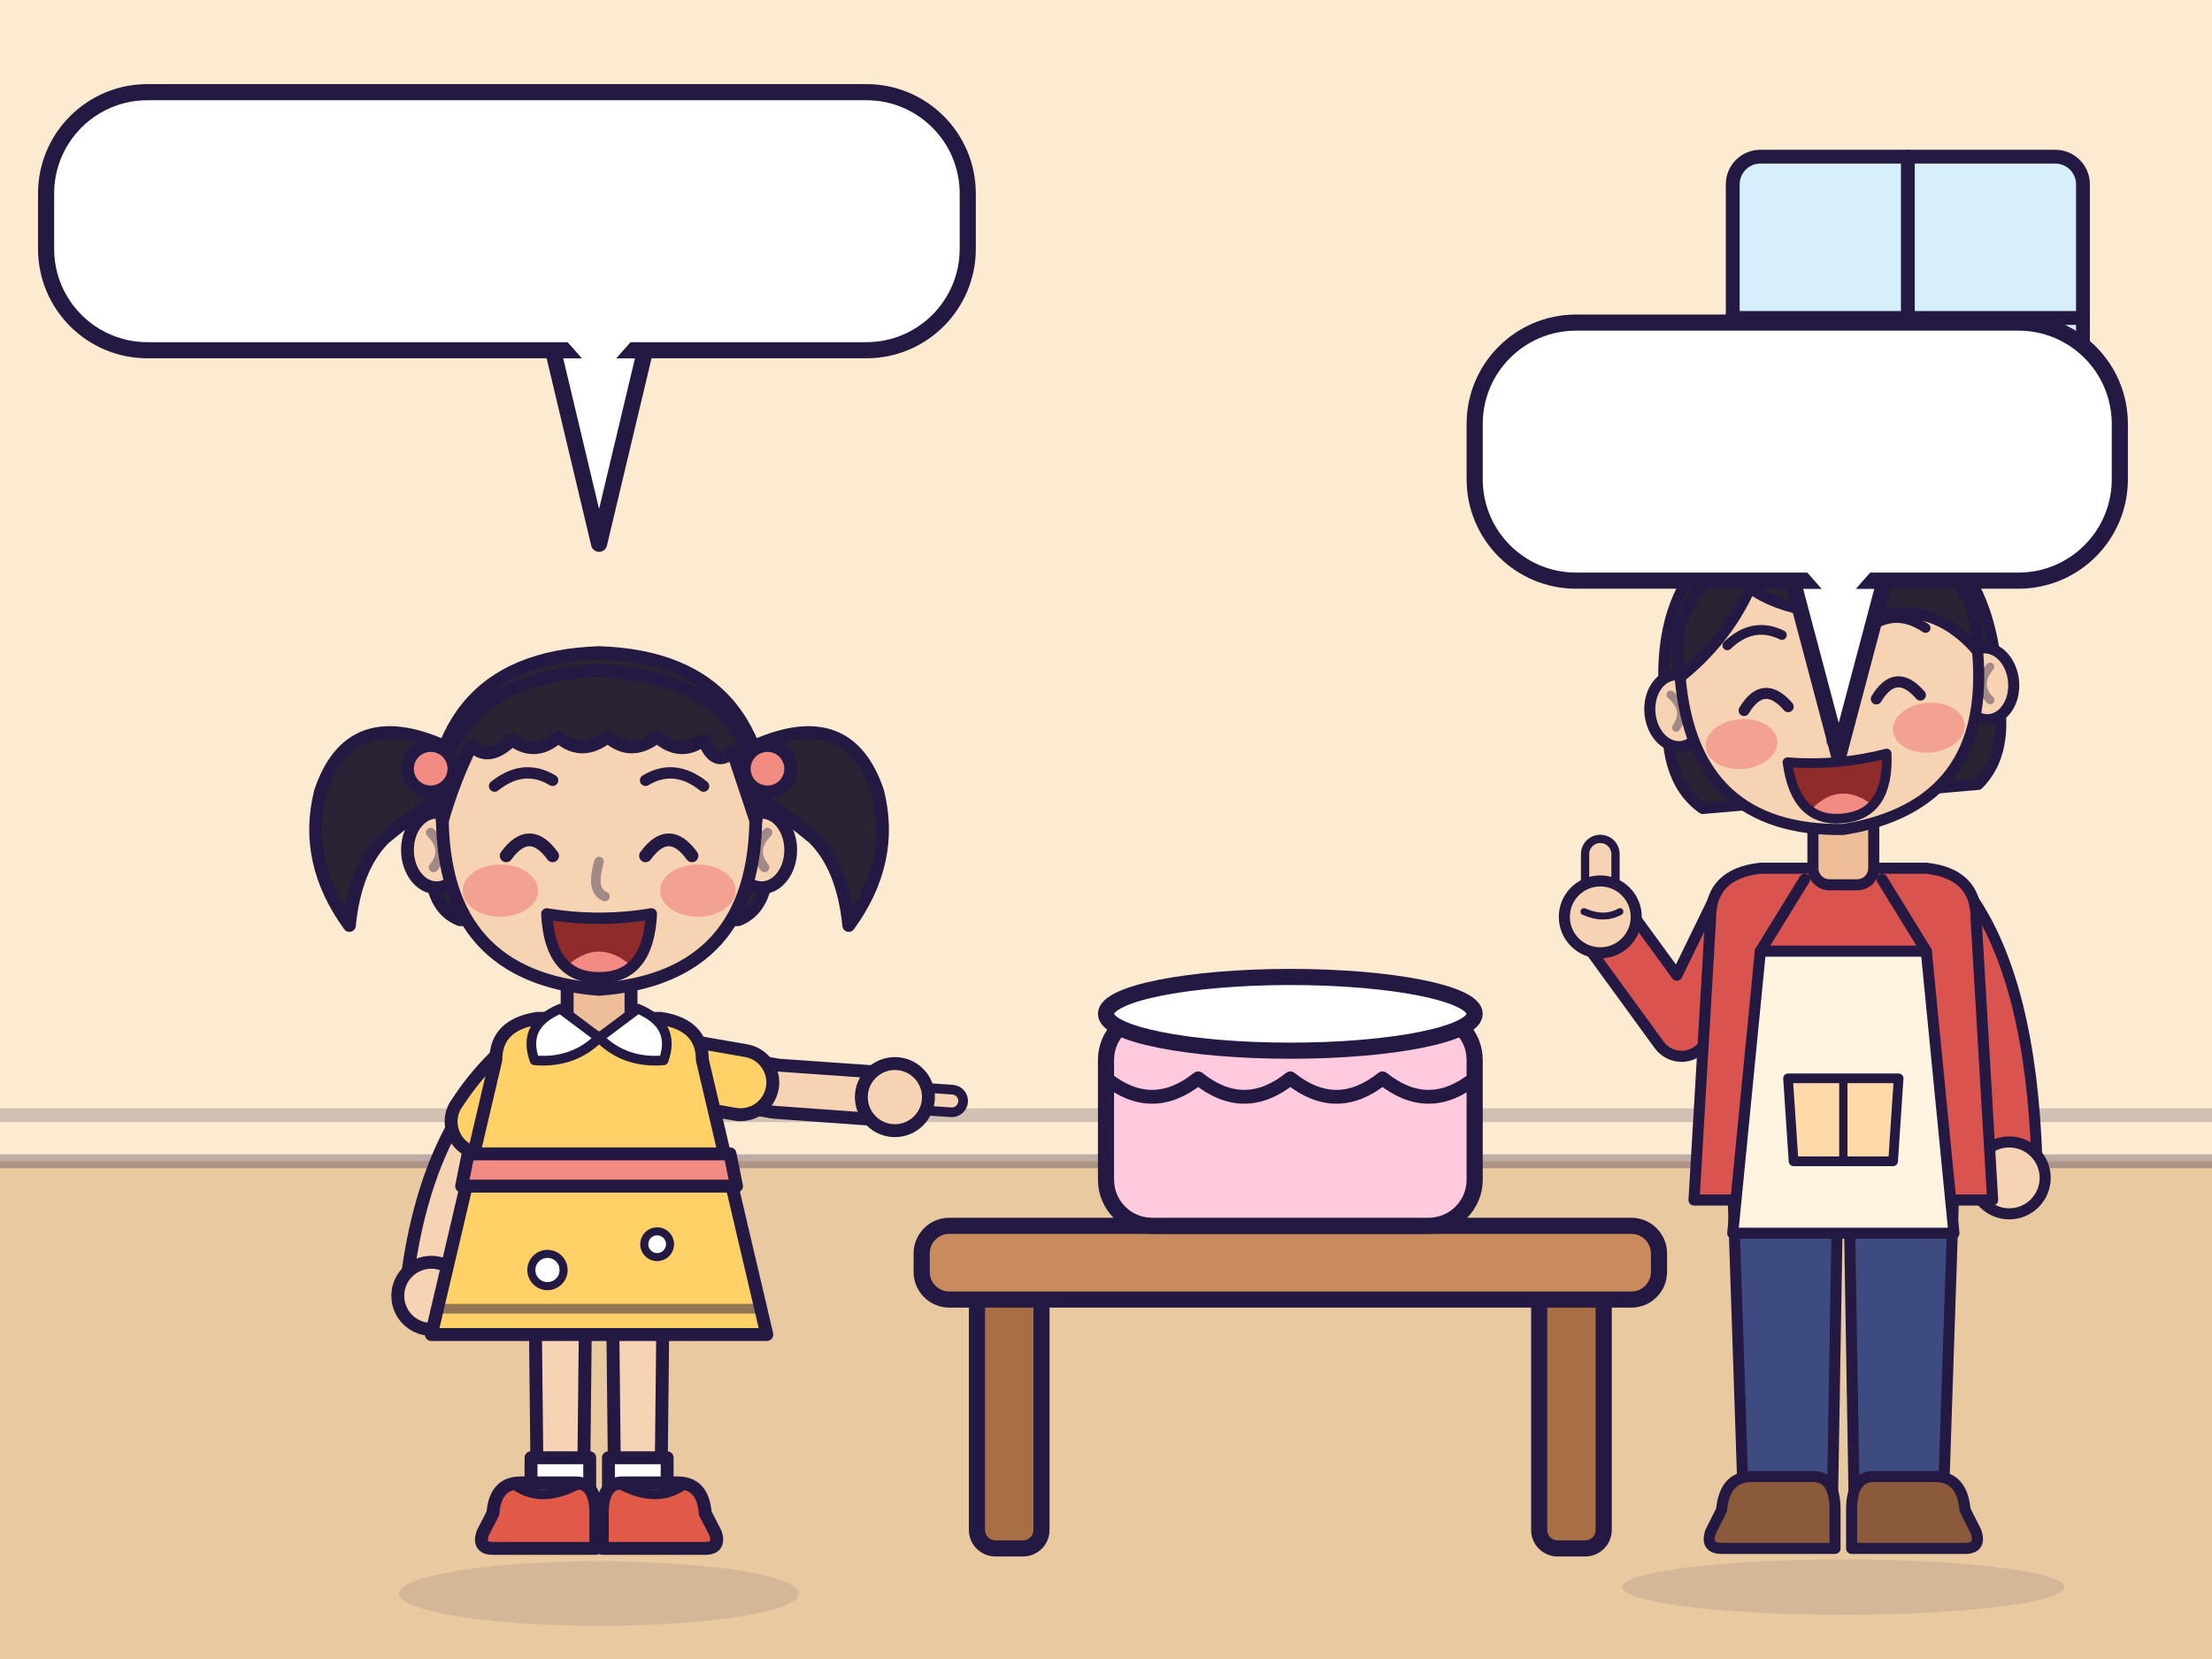
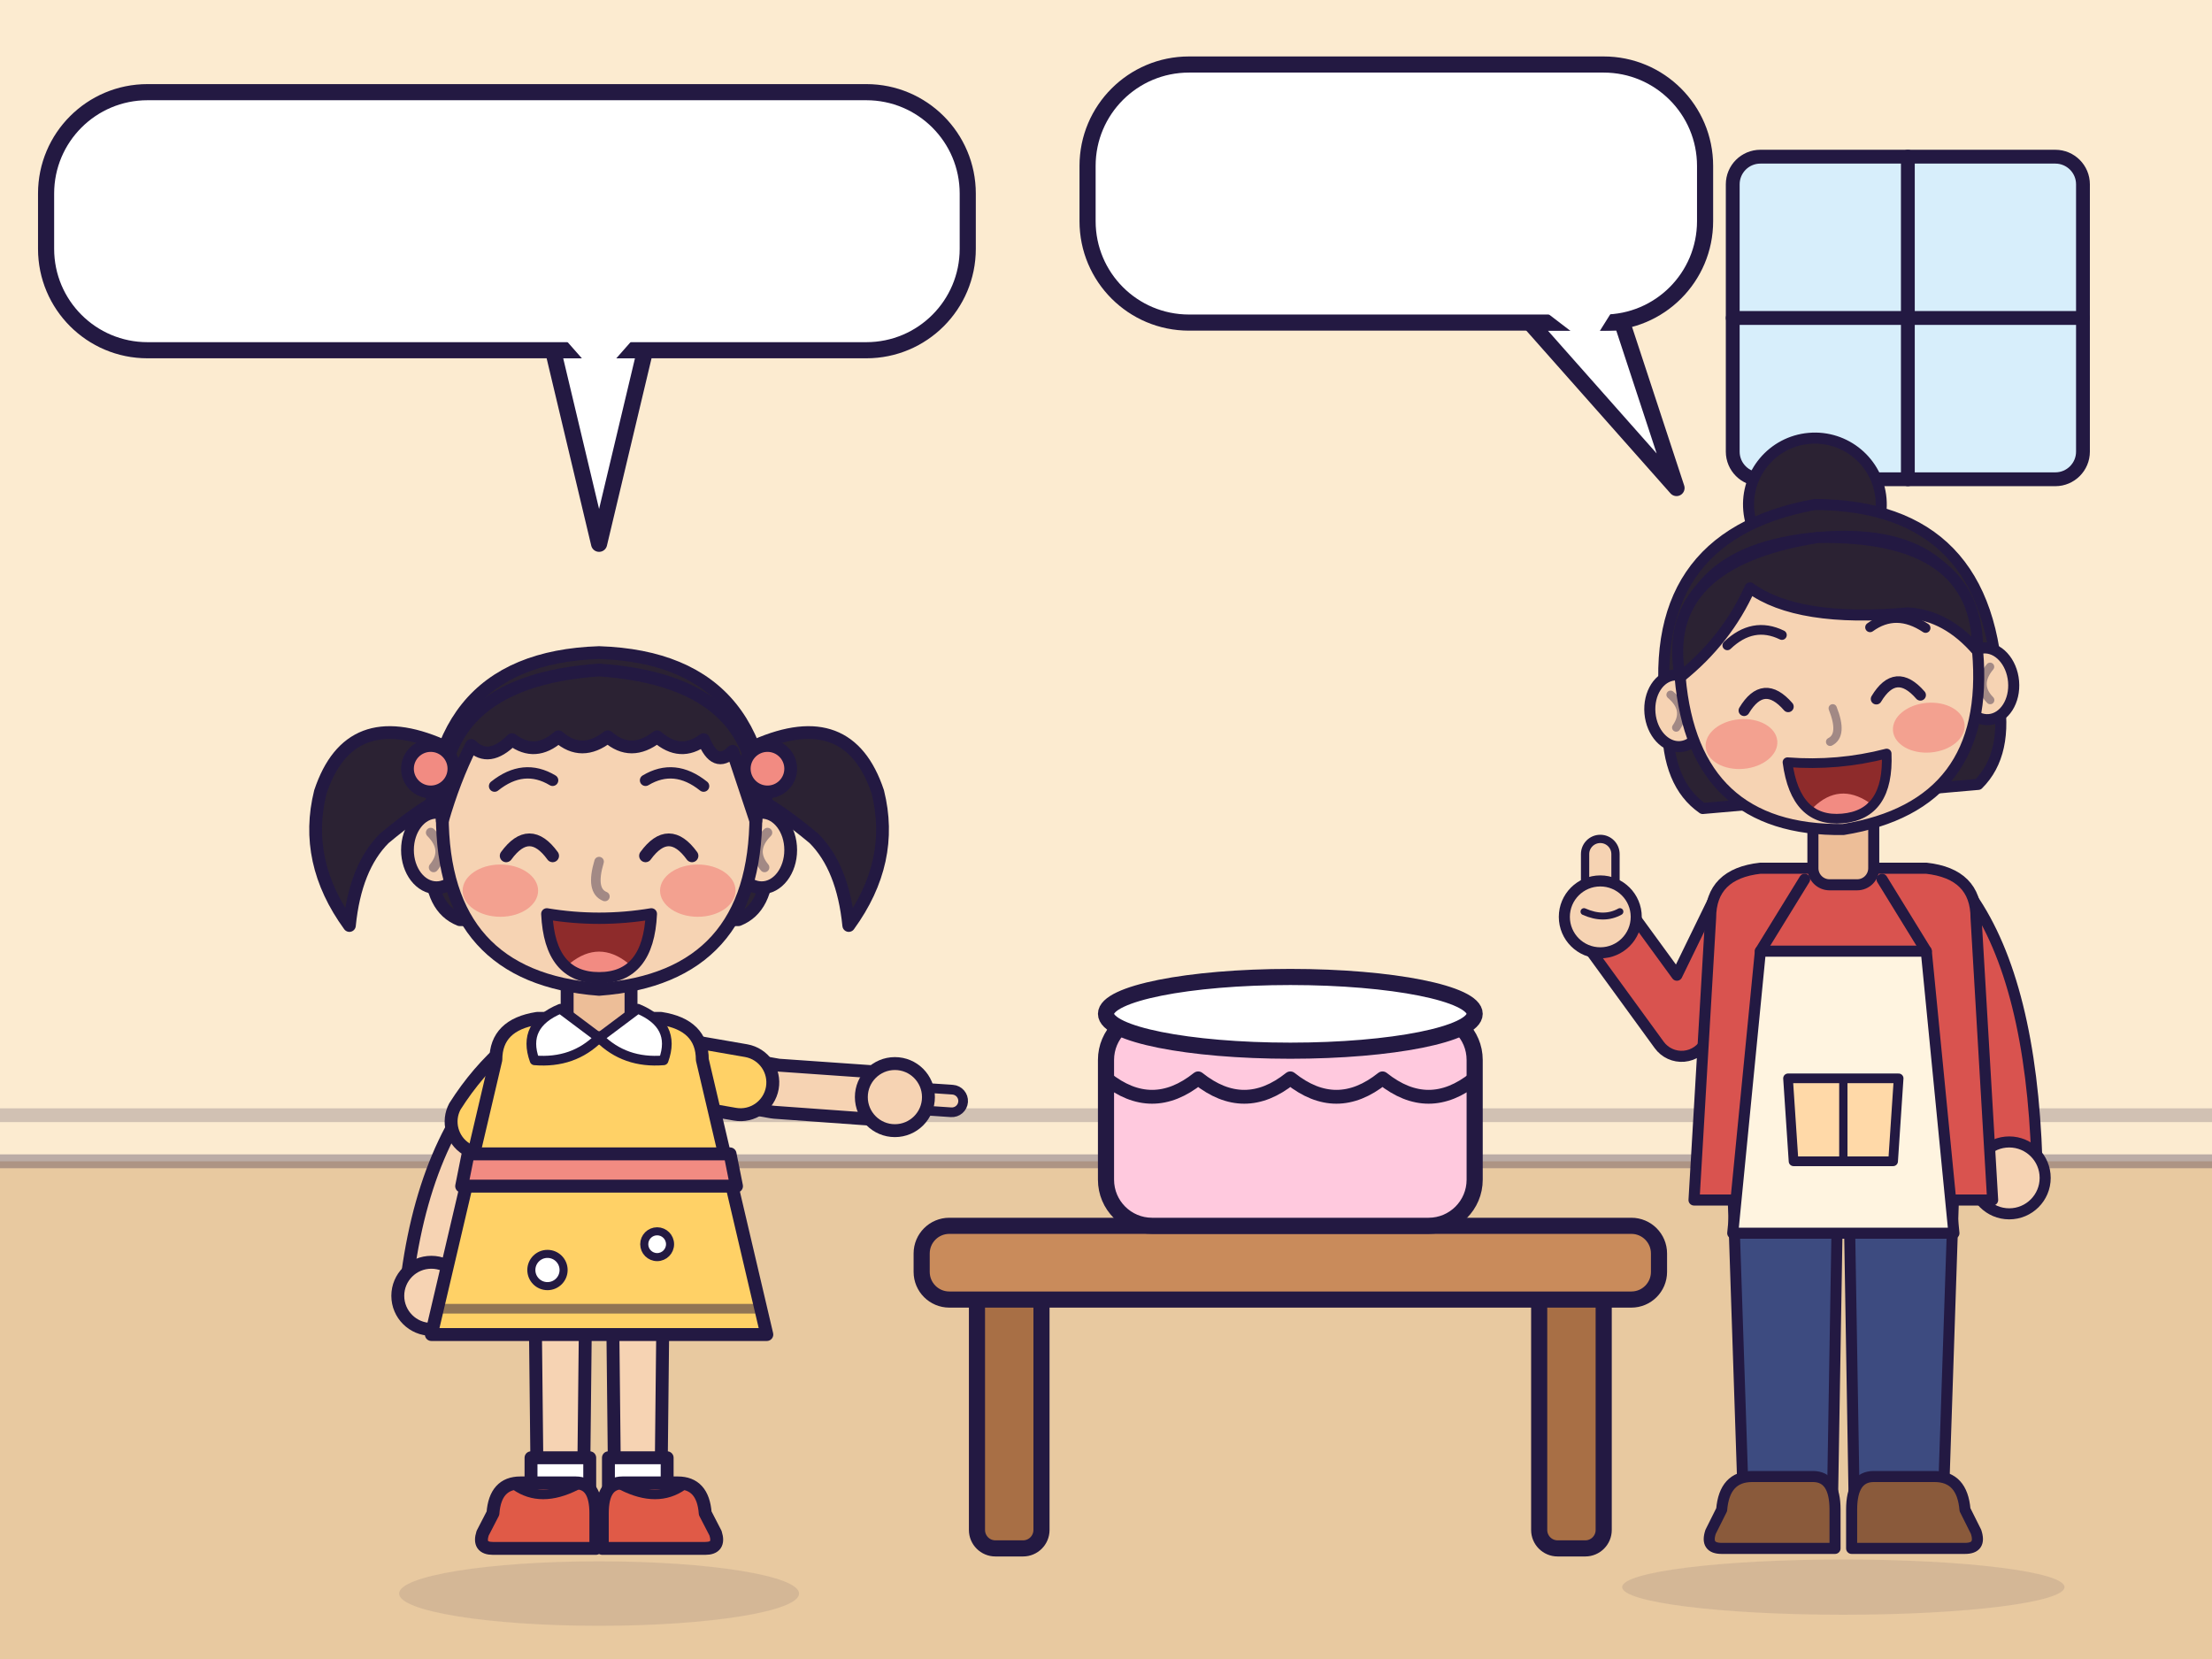
<svg xmlns="http://www.w3.org/2000/svg" viewBox="0 0 480 360" role="img" aria-label="Little Sister points at the cake on the table: &quot;我可以吃吗？&quot;; Mom smiles and gives a thumbs-up: &quot;可以！&quot;">
  <g stroke="#231942" stroke-width="3.5" stroke-linejoin="round" stroke-linecap="round">
    <rect x="0" y="0" width="480" height="360" fill="#FCEBD0" stroke="none" />
    <rect x="0" y="252" width="480" height="108" fill="#E8C9A0" stroke="none" />
    <path d="M0 252L480 252" fill="none" stroke-width="3" opacity="0.3" />
    <path d="M0 242L480 242" fill="none" stroke-width="3" opacity="0.2" />
    <rect x="376" y="34" width="76" height="70" rx="6" fill="#D7EEFB" stroke-width="3" />
    <path d="M414 34L414 104M376 69L452 69" fill="none" stroke-width="3" />
    <g transform="translate(130 336) scale(0.7 0.7)">
      <g class="char c-1 ch-meimei">
        <g transform="translate(-150 -432)">
          <ellipse class="shadow" cx="150" cy="446" rx="62" ry="10" fill="#231942" stroke="none" opacity="0.1" />
          <g class="figure" stroke="#231942" stroke-width="4" stroke-linejoin="round" stroke-linecap="round">
            <g class="legs">
              <path d="M129.9 329.7L146.1 329.7L145.1 422.6L130.9 422.6Z" fill="#F6D3B3" />
              <path d="M128.9 403.9L147.1 403.9L147.1 422.6L128.9 422.6Z" fill="#FFFFFF" />
              <path d="M153.9 329.7L170.1 329.7L169.1 422.6L154.9 422.6Z" fill="#F6D3B3" />
              <path d="M152.9 403.9L171.1 403.9L171.1 422.6L152.9 422.6Z" fill="#FFFFFF" />
              <path d="M149 421.1Q149 411.7 142.8 411.7L125.6 411.7Q117.8 411.7 117.1 421.1L113.9 427.3Q112.4 432 117.1 432L149 432Z" fill="#E05A47" />
              <path d="M124.1 412.5Q131.9 418 142.8 412.5" fill="none" stroke-width="3" />
              <path d="M151 421.1Q151 411.7 157.2 411.7L174.4 411.7Q182.2 411.7 182.9 421.1L186.1 427.3Q187.6 432 182.9 432L151 432Z" fill="#E05A47" />
              <path d="M175.9 412.5Q168.1 418 157.2 412.5" fill="none" stroke-width="3" />
            </g>
            <g transform="translate(150 333.7)">
              <g class="upper">
                <g transform="translate(-150 -333.7)">
                  <g transform="translate(172 283.7)">
                    <g class="arm-left">
                      <g transform="translate(-172 -283.7)">
                        <path d="M170.7 291L203.5 296.7A7.4 7.4 0 0 0 204.3 296.8L236.2 299.1A7.4 7.4 0 0 0 237.2 284.4L205.7 282.2L173.3 276.5A7.4 7.4 0 0 0 170.7 291Z" fill="#F6D3B3" />
                        <path d="M170.3 293.6L192.1 297.4A10 10 0 0 0 195.6 277.7L173.7 273.9A10 10 0 0 0 170.3 293.6Z" fill="#FFD166" />
                        <path d="M241.4 295.6L259.1 296.8A3.5 3.5 0 0 0 259.6 289.8L241.9 288.6A3.5 3.5 0 0 0 241.4 295.6Z" fill="#F6D3B3" stroke-width="3" />
                        <circle class="hand" cx="241.7" cy="292.1" r="10.4" fill="#F6D3B3" />
                      </g>
                    </g>
                  </g>
                  <g transform="translate(128 283.7)">
                    <g class="arm-right">
                      <g transform="translate(-128 -283.7)">
                        <path d="M123.2 278.1Q97.1 300.4 90.7 346.7A7.4 7.4 0 0 0 105.3 348.7Q110.9 308 132.8 289.3A7.4 7.4 0 0 0 123.2 278.1Z" fill="#F6D3B3" />
                        <path d="M121.5 276.1Q112.2 284.1 105.3 295A10 10 0 0 0 122.2 305.6Q127.5 297.3 134.5 291.3A10 10 0 0 0 121.5 276.1Z" fill="#FFD166" />
                        <circle class="hand" cx="98" cy="353.7" r="10.4" fill="#F6D3B3" />
                      </g>
                    </g>
                  </g>
                  <g class="body">
                    <path d="M118 280.5Q118 269.7 130.8 267.7L169.2 267.7Q182 269.7 182 280.5L202 365.7L98 365.7Z" fill="#FFD166" />
                    <path d="M109.4 309.7L190.6 309.7L192.6 319.7L107.4 319.7Z" fill="#F28B82" />
                    <g class="neck">
                      <rect x="140.1" y="250.7" width="19.8" height="23" rx="6" fill="#EDBE98" />
                    </g>
                    <path d="M138 264.7Q126 269.7 130 280.7Q142 281.7 150 273.7Z" fill="#FFFFFF" stroke-width="3" />
                    <path d="M162 264.7Q174 269.7 170 280.7Q158 281.7 150 273.7Z" fill="#FFFFFF" stroke-width="3" />
                    <circle cx="134" cy="345.7" r="5" fill="#FFFFFF" stroke-width="2.5" />
                    <circle cx="168" cy="337.7" r="4" fill="#FFFFFF" stroke-width="2.5" />
                    <path d="M101.6 357.7L198.4 357.7" fill="none" stroke-width="3" opacity="0.5" />
                  </g>
                  <g transform="translate(150 258.7)">
                    <g class="head">
                      <g transform="translate(-150 -258.7)">
                        <g transform="translate(150 210.1) scale(0.9)" stroke-width="4.4">
                          <g class="hair-back">
                            <path d="M-54-30Q-86-44-96-14Q-102 10-86 32Q-84 12-74 2Q-62-8-54-12Z" fill="#2B2233" />
                            <path d="M54-30Q86-44 96-14Q102 10 86 32Q84 12 74 2Q62-8 54-12Z" fill="#2B2233" />
                            <path d="M-58 10Q-62-60 0-62Q62-60 58 10Q58 26 48 30L-48 30Q-58 26-58 10Z" fill="#2B2233" />
                          </g>
                          <g class="ears">
                            <ellipse cx="-56" cy="6" rx="10" ry="13" fill="#F6D3B3" />
                            <ellipse cx="56" cy="6" rx="10" ry="13" fill="#F6D3B3" />
                            <path d="M-58 0Q-52 6-57 12" fill="none" stroke-width="3.3" opacity="0.4" />
                            <path d="M58 0Q52 6 57 12" fill="none" stroke-width="3.3" opacity="0.4" />
                          </g>
                          <path class="face" d="M-54-6Q-54-52 0-52Q54-52 54-6Q54 50 0 54Q-54 50-54-6Z" fill="#F6D3B3" />
                          <g class="hair">
                            <path d="M-54-4Q-58-52 0-56Q58-52 54-4Q50-16 46-28Q40-22 36-32Q28-26 20-33Q11-26 3-33Q-6-26-14-33Q-22-26-30-32Q-38-24-44-30Q-50-18-54-4Z" fill="#2B2233" />
                            <circle cx="-58" cy="-22" r="8" fill="#F28B82" />
                            <circle cx="58" cy="-22" r="8" fill="#F28B82" />
                          </g>
                          <g class="cheeks">
                            <ellipse cx="-34" cy="20" rx="13" ry="9" fill="#F28B82" stroke="none" opacity="0.7" />
                            <ellipse cx="34" cy="20" rx="13" ry="9" fill="#F28B82" stroke="none" opacity="0.7" />
                          </g>
                          <g class="brows">
                            <path d="M-36-16Q-26-24-16-18M16-18Q26-24 36-16" fill="none" stroke-width="3.9" />
                          </g>
                          <g transform="translate(0 4)">
                            <g class="eyes">
                              <g transform="translate(0 -4)">
                                <path d="M-32 8Q-24-3-16 8M16 8Q24-3 32 8" fill="none" stroke-width="4.4" />
                              </g>
                            </g>
                          </g>
                          <g class="nose">
                            <path d="M0 10Q-3 20 2 22" fill="none" stroke-width="3.3" opacity="0.4" />
                          </g>
                          <g class="mouth">
                            <path d="M-18 28Q0 31 18 28Q17 50 0 50Q-17 50-18 28Z" fill="#8E2B2B" stroke="none" />
                            <path d="M-10 45Q0 37 10 45Q6 50 0 50Q-6 50-10 45Z" fill="#F28B82" stroke="none" />
                            <path d="M-18 28Q0 31 18 28Q17 50 0 50Q-17 50-18 28Z" fill="none" stroke-width="3.9" />
                          </g>
                        </g>
                      </g>
                    </g>
                  </g>
                </g>
              </g>
            </g>
          </g>
        </g>
      </g>
    </g>
    <g transform="translate(400 336) scale(-0.6 0.6)">
      <g class="char c-2 ch-mama">
        <g transform="translate(-150 -432)">
          <ellipse class="shadow" cx="150" cy="446" rx="80" ry="10" fill="#231942" stroke="none" opacity="0.1" />
          <g class="figure" stroke="#231942" stroke-width="4" stroke-linejoin="round" stroke-linecap="round">
            <g class="legs">
              <path d="M110 300L148 300L146 420L114 420Z" fill="#3D4B80" />
              <path d="M190 300L152 300L154 420L186 420Z" fill="#3D4B80" />
              <path d="M147 418Q147 406 139 406L117 406Q107 406 106 418L102 426Q100 432 106 432L147 432Z" fill="#8A5A3B" />
              <path d="M153 418Q153 406 161 406L183 406Q193 406 194 418L198 426Q200 432 194 432L153 432Z" fill="#8A5A3B" />
            </g>
            <g transform="translate(150 300)">
              <g class="upper">
                <g transform="translate(-150 -300)">
                  <g transform="translate(188 202)">
                    <g class="arm-left">
                      <g transform="translate(-188 -202)">
                        <path d="M179 206.4L199.5 248.4A10 10 0 0 0 216.6 249.9L243.1 213.5A10 10 0 0 0 226.9 201.8L210.2 224.7L197 197.6A10 10 0 0 0 179 206.4Z" fill="#D9534F" />
                        <path d="M243.4 201L243.4 180.9A5.5 5.5 0 0 0 232.4 180.9L232.4 201A5.5 5.5 0 0 0 243.4 201Z" fill="#F6D3B3" stroke-width="3" />
                        <circle class="hand" cx="237.9" cy="203.6" r="13" fill="#F6D3B3" />
                        <path d="M230.8 201.7Q236.6 204.9 243.8 201.7" fill="none" stroke-width="2.5" />
                      </g>
                    </g>
                  </g>
                  <g transform="translate(112 202)">
                    <g class="arm-right">
                      <g transform="translate(-112 -202)">
                        <path d="M103.8 196.3Q82.1 227.5 80 291.7A10 10 0 0 0 100 292.3Q101.9 234.1 120.2 207.7A10 10 0 0 0 103.8 196.3Z" fill="#D9534F" />
                        <circle class="hand" cx="90" cy="298" r="13" fill="#F6D3B3" />
                      </g>
                    </g>
                  </g>
                  <g class="body">
                    <path d="M102 204Q102 188 120 186L180 186Q198 188 198 204L204 306L96 306Z" fill="#D9534F" />
                    <path class="apron" d="M120 216L180 216L190 318L110 318Z" fill="#FFF4E0" />
                    <path d="M120 216L136 190M180 216L164 190" fill="none" stroke-width="4" />
                    <path d="M130 262L170 262L168 292L132 292Z" fill="#FFD9A8" stroke-width="3.5" />
                    <path d="M150 262L150 292" fill="none" stroke-width="3" />
                    <g class="neck">
                      <rect x="139" y="164" width="22" height="28" rx="6" fill="#EDBE98" />
                    </g>
                  </g>
                  <g transform="translate(150 172) rotate(5)">
                    <g class="head act">
                      <g transform="translate(-150 -172)">
                        <g transform="translate(150 118) scale(1)" stroke-width="4">
                          <g class="hair-back">
                            <circle cx="0" cy="-64" r="24" fill="#2B2233" />
                            <path d="M-60 10Q-64-58 0-64Q64-58 60 10Q62 32 50 42L-50 42Q-62 32-60 10Z" fill="#2B2233" />
                          </g>
                          <g class="ears">
                            <ellipse cx="-56" cy="6" rx="10" ry="13" fill="#F6D3B3" />
                            <ellipse cx="56" cy="6" rx="10" ry="13" fill="#F6D3B3" />
                            <path d="M-58 0Q-52 6-57 12" fill="none" stroke-width="3" opacity="0.4" />
                            <path d="M58 0Q52 6 57 12" fill="none" stroke-width="3" opacity="0.4" />
                          </g>
                          <path class="face" d="M-54-6Q-54-52 0-52Q54-52 54-6Q54 50 0 54Q-54 50-54-6Z" fill="#F6D3B3" />
                          <g class="hair">
                            <path d="M-54-6Q-58-48 0-52Q58-48 54-6Q36-18 26-36Q10-22-30-22Q-44-20-54-6Z" fill="#2B2233" />
                          </g>
                          <g class="cheeks">
                            <ellipse cx="-34" cy="20" rx="13" ry="9" fill="#F28B82" stroke="none" opacity="0.7" />
                            <ellipse cx="34" cy="20" rx="13" ry="9" fill="#F28B82" stroke="none" opacity="0.7" />
                          </g>
                          <g class="brows">
                            <path d="M-36-16Q-26-24-16-18M16-18Q26-24 36-16" fill="none" stroke-width="3.5" />
                          </g>
                          <g transform="translate(0 4)">
                            <g class="eyes">
                              <g transform="translate(0 -4)">
                                <path d="M-32 8Q-24-3-16 8M16 8Q24-3 32 8" fill="none" stroke-width="4" />
                              </g>
                            </g>
                          </g>
                          <g class="nose">
                            <path d="M0 10Q-3 20 2 22" fill="none" stroke-width="3" opacity="0.4" />
                          </g>
                          <g class="mouth">
                            <path d="M-18 28Q0 31 18 28Q17 50 0 50Q-17 50-18 28Z" fill="#8E2B2B" stroke="none" />
                            <path d="M-10 45Q0 37 10 45Q6 50 0 50Q-6 50-10 45Z" fill="#F28B82" stroke="none" />
                            <path d="M-18 28Q0 31 18 28Q17 50 0 50Q-17 50-18 28Z" fill="none" stroke-width="3.5" />
                          </g>
                        </g>
                      </g>
                    </g>
                  </g>
                </g>
              </g>
            </g>
          </g>
        </g>
      </g>
    </g>
    <g transform="translate(280 336)">
      <g class="prop p-table">
        <rect x="-68" y="-58" width="14" height="58" rx="4" fill="#A86F45" />
        <rect x="54" y="-58" width="14" height="58" rx="4" fill="#A86F45" />
        <rect x="-80" y="-70" width="160" height="16" rx="6" fill="#C98B5B" />
      </g>
    </g>
    <g transform="translate(280 266)">
      <g class="prop p-cake">
        <rect x="-40" y="-46" width="80" height="46" rx="10" fill="#FFC9DE" />
        <path d="M-40-32Q-30-24-20-32Q-10-24 0-32Q10-24 20-32Q30-24 40-32" fill="none" stroke-width="3" />
        <ellipse cx="0" cy="-46" rx="40" ry="8" fill="#FFFFFF" />
      </g>
    </g>
    <g transform="translate(130 118)">
      <g class="bubble b-1 has-text">
        <g transform="translate(-130 -118)">
          <path d="M120 76L130 118L140 76Z" fill="#FFFFFF" />
          <rect x="10" y="20" width="200" height="56" rx="22" fill="#FFFFFF" />
          <path d="M121.2 72L130 82L138.8 72Z" fill="#FFFFFF" stroke="none" />
        </g>
      </g>
    </g>
-     <g transform="translate(399 163.7)">
+     <g transform="translate(363.8 105.9)">
      <g class="bubble b-2 has-text">
-         <g transform="translate(-399 -163.7)">
-           <path d="M389 126L399 163.7L409 126Z" fill="#FFFFFF" />
-           <rect x="320" y="70" width="140" height="56" rx="22" fill="#FFFFFF" />
-           <path d="M390.2 122L399 132L407.8 122Z" fill="#FFFFFF" stroke="none" />
+         <g transform="translate(-363.8 -105.9)">
+           <path d="M332 70L363.8 105.9L352 70Z" fill="#FFFFFF" />
+           <rect x="236" y="14" width="134" height="56" rx="22" fill="#FFFFFF" />
+           <path d="M333.2 66L345.1 75.1L350.8 66Z" fill="#FFFFFF" stroke="none" />
        </g>
      </g>
    </g>
  </g>
</svg>
